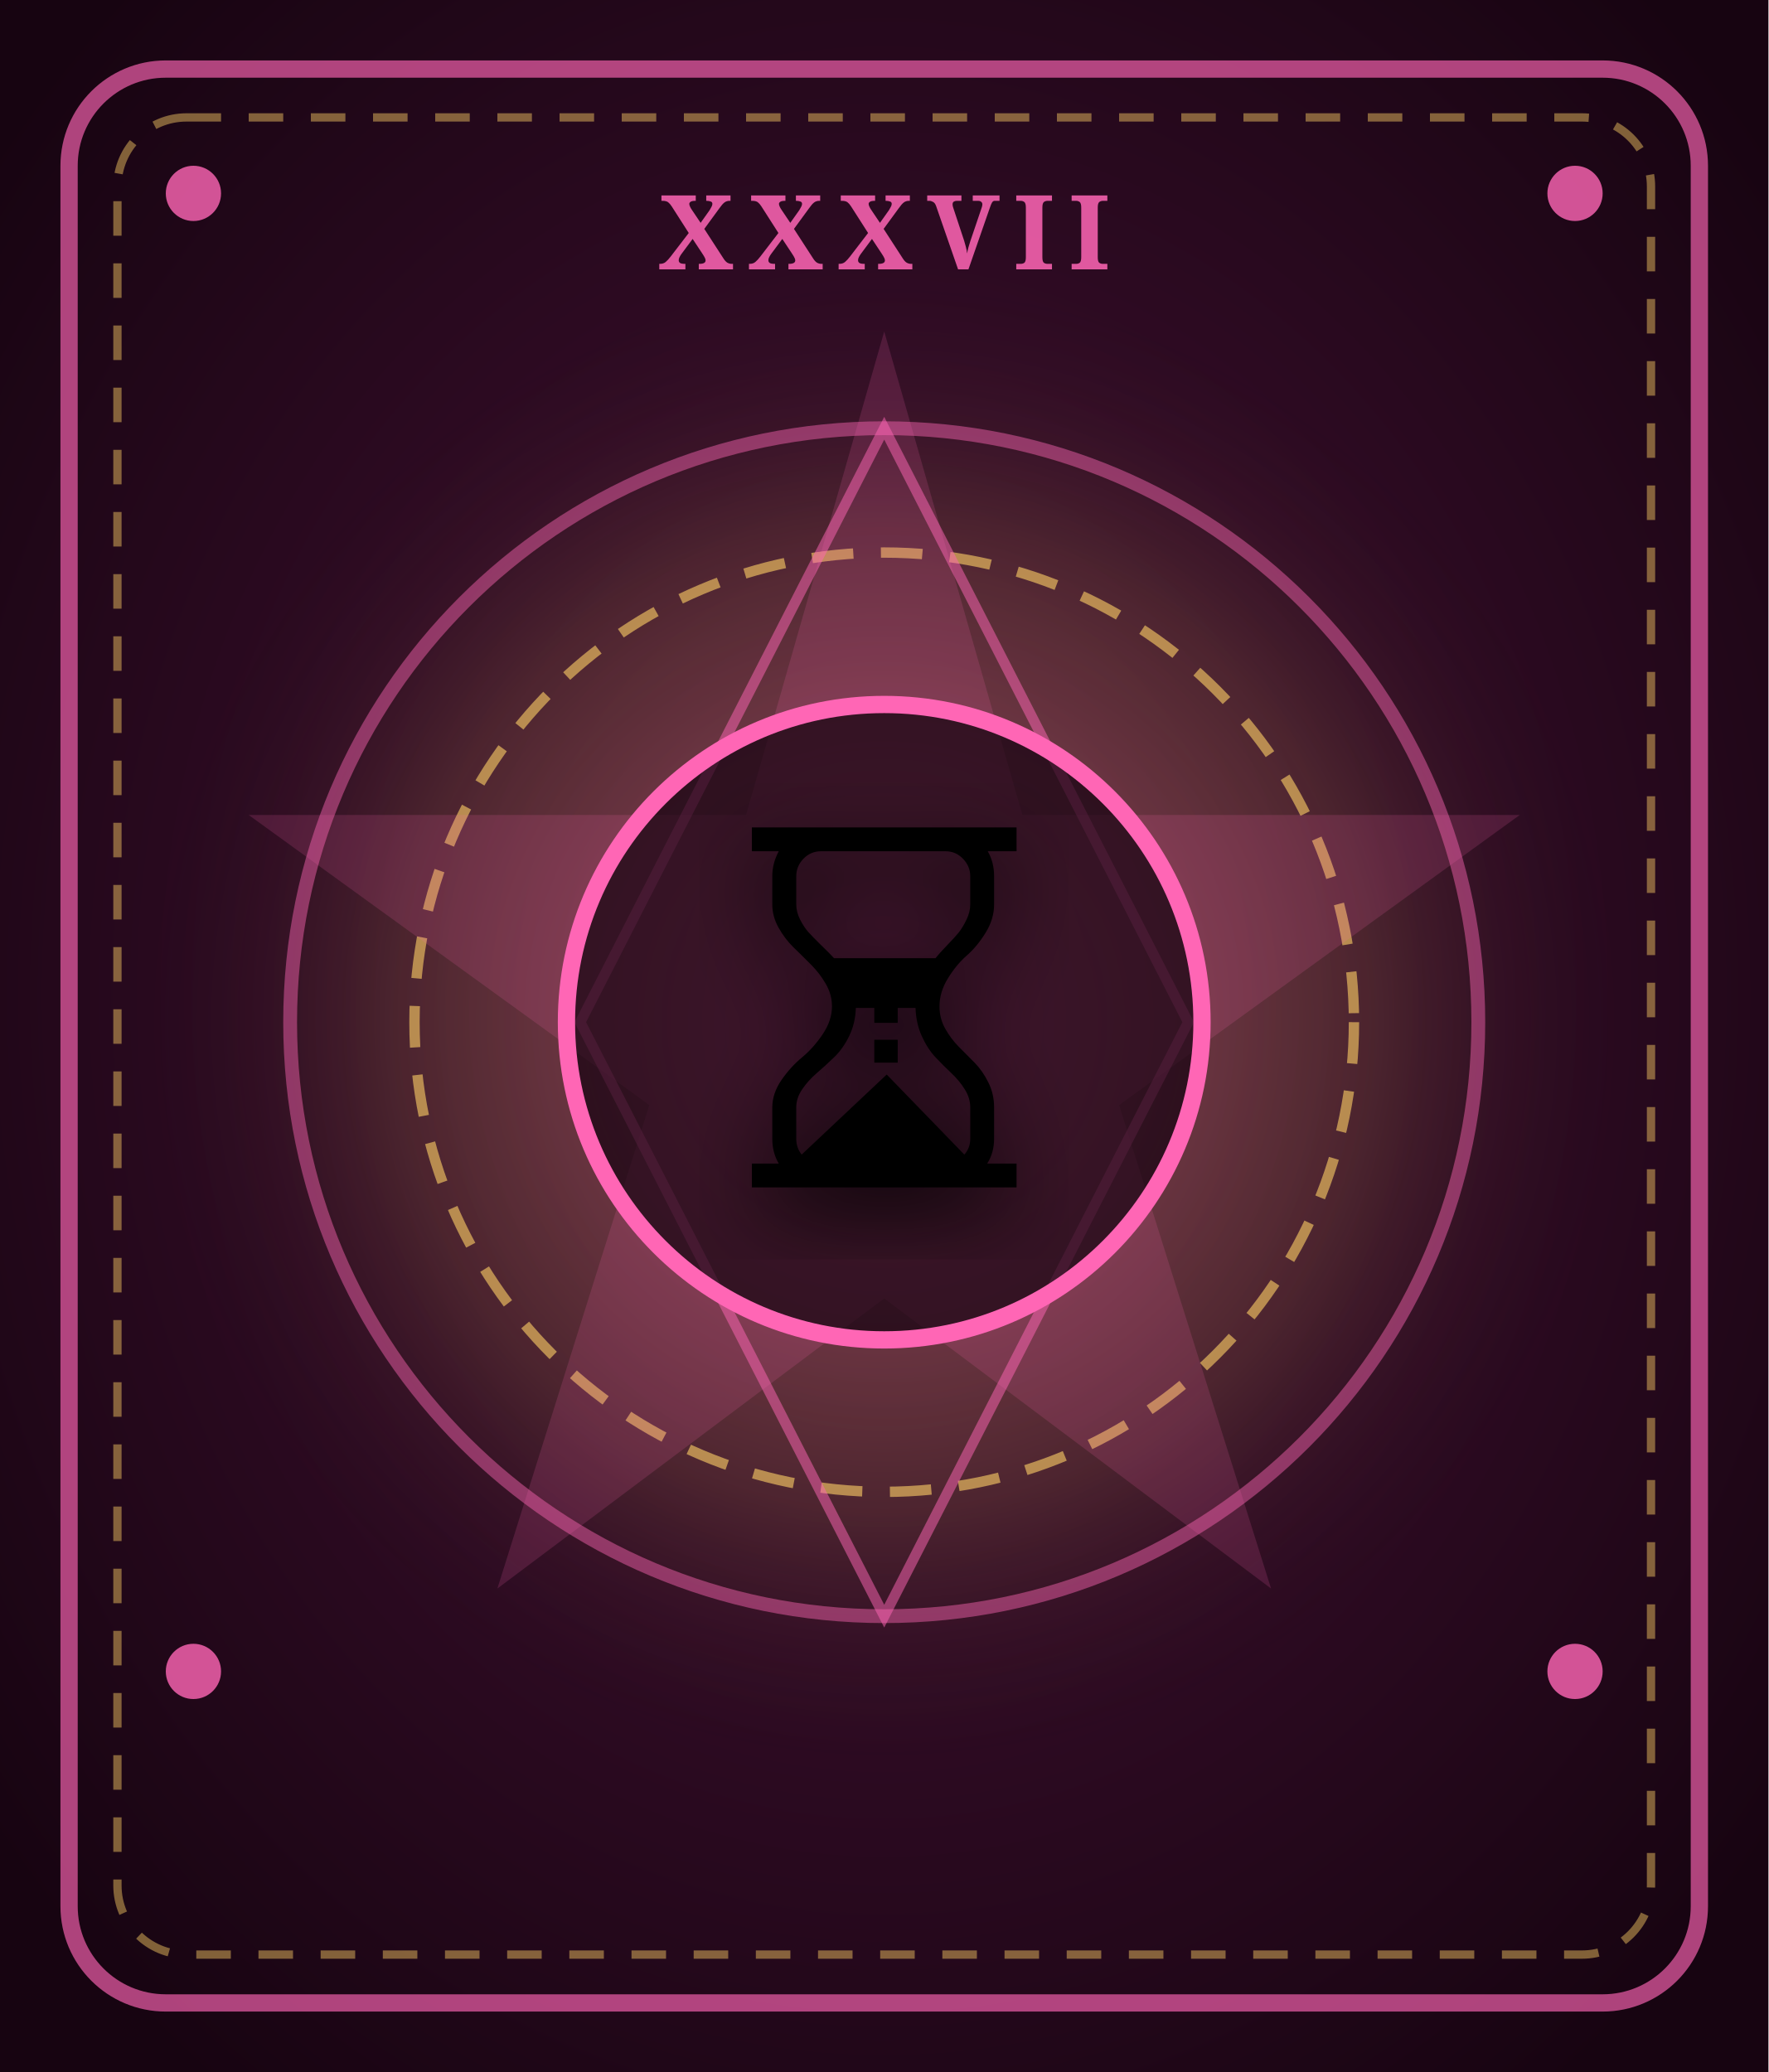
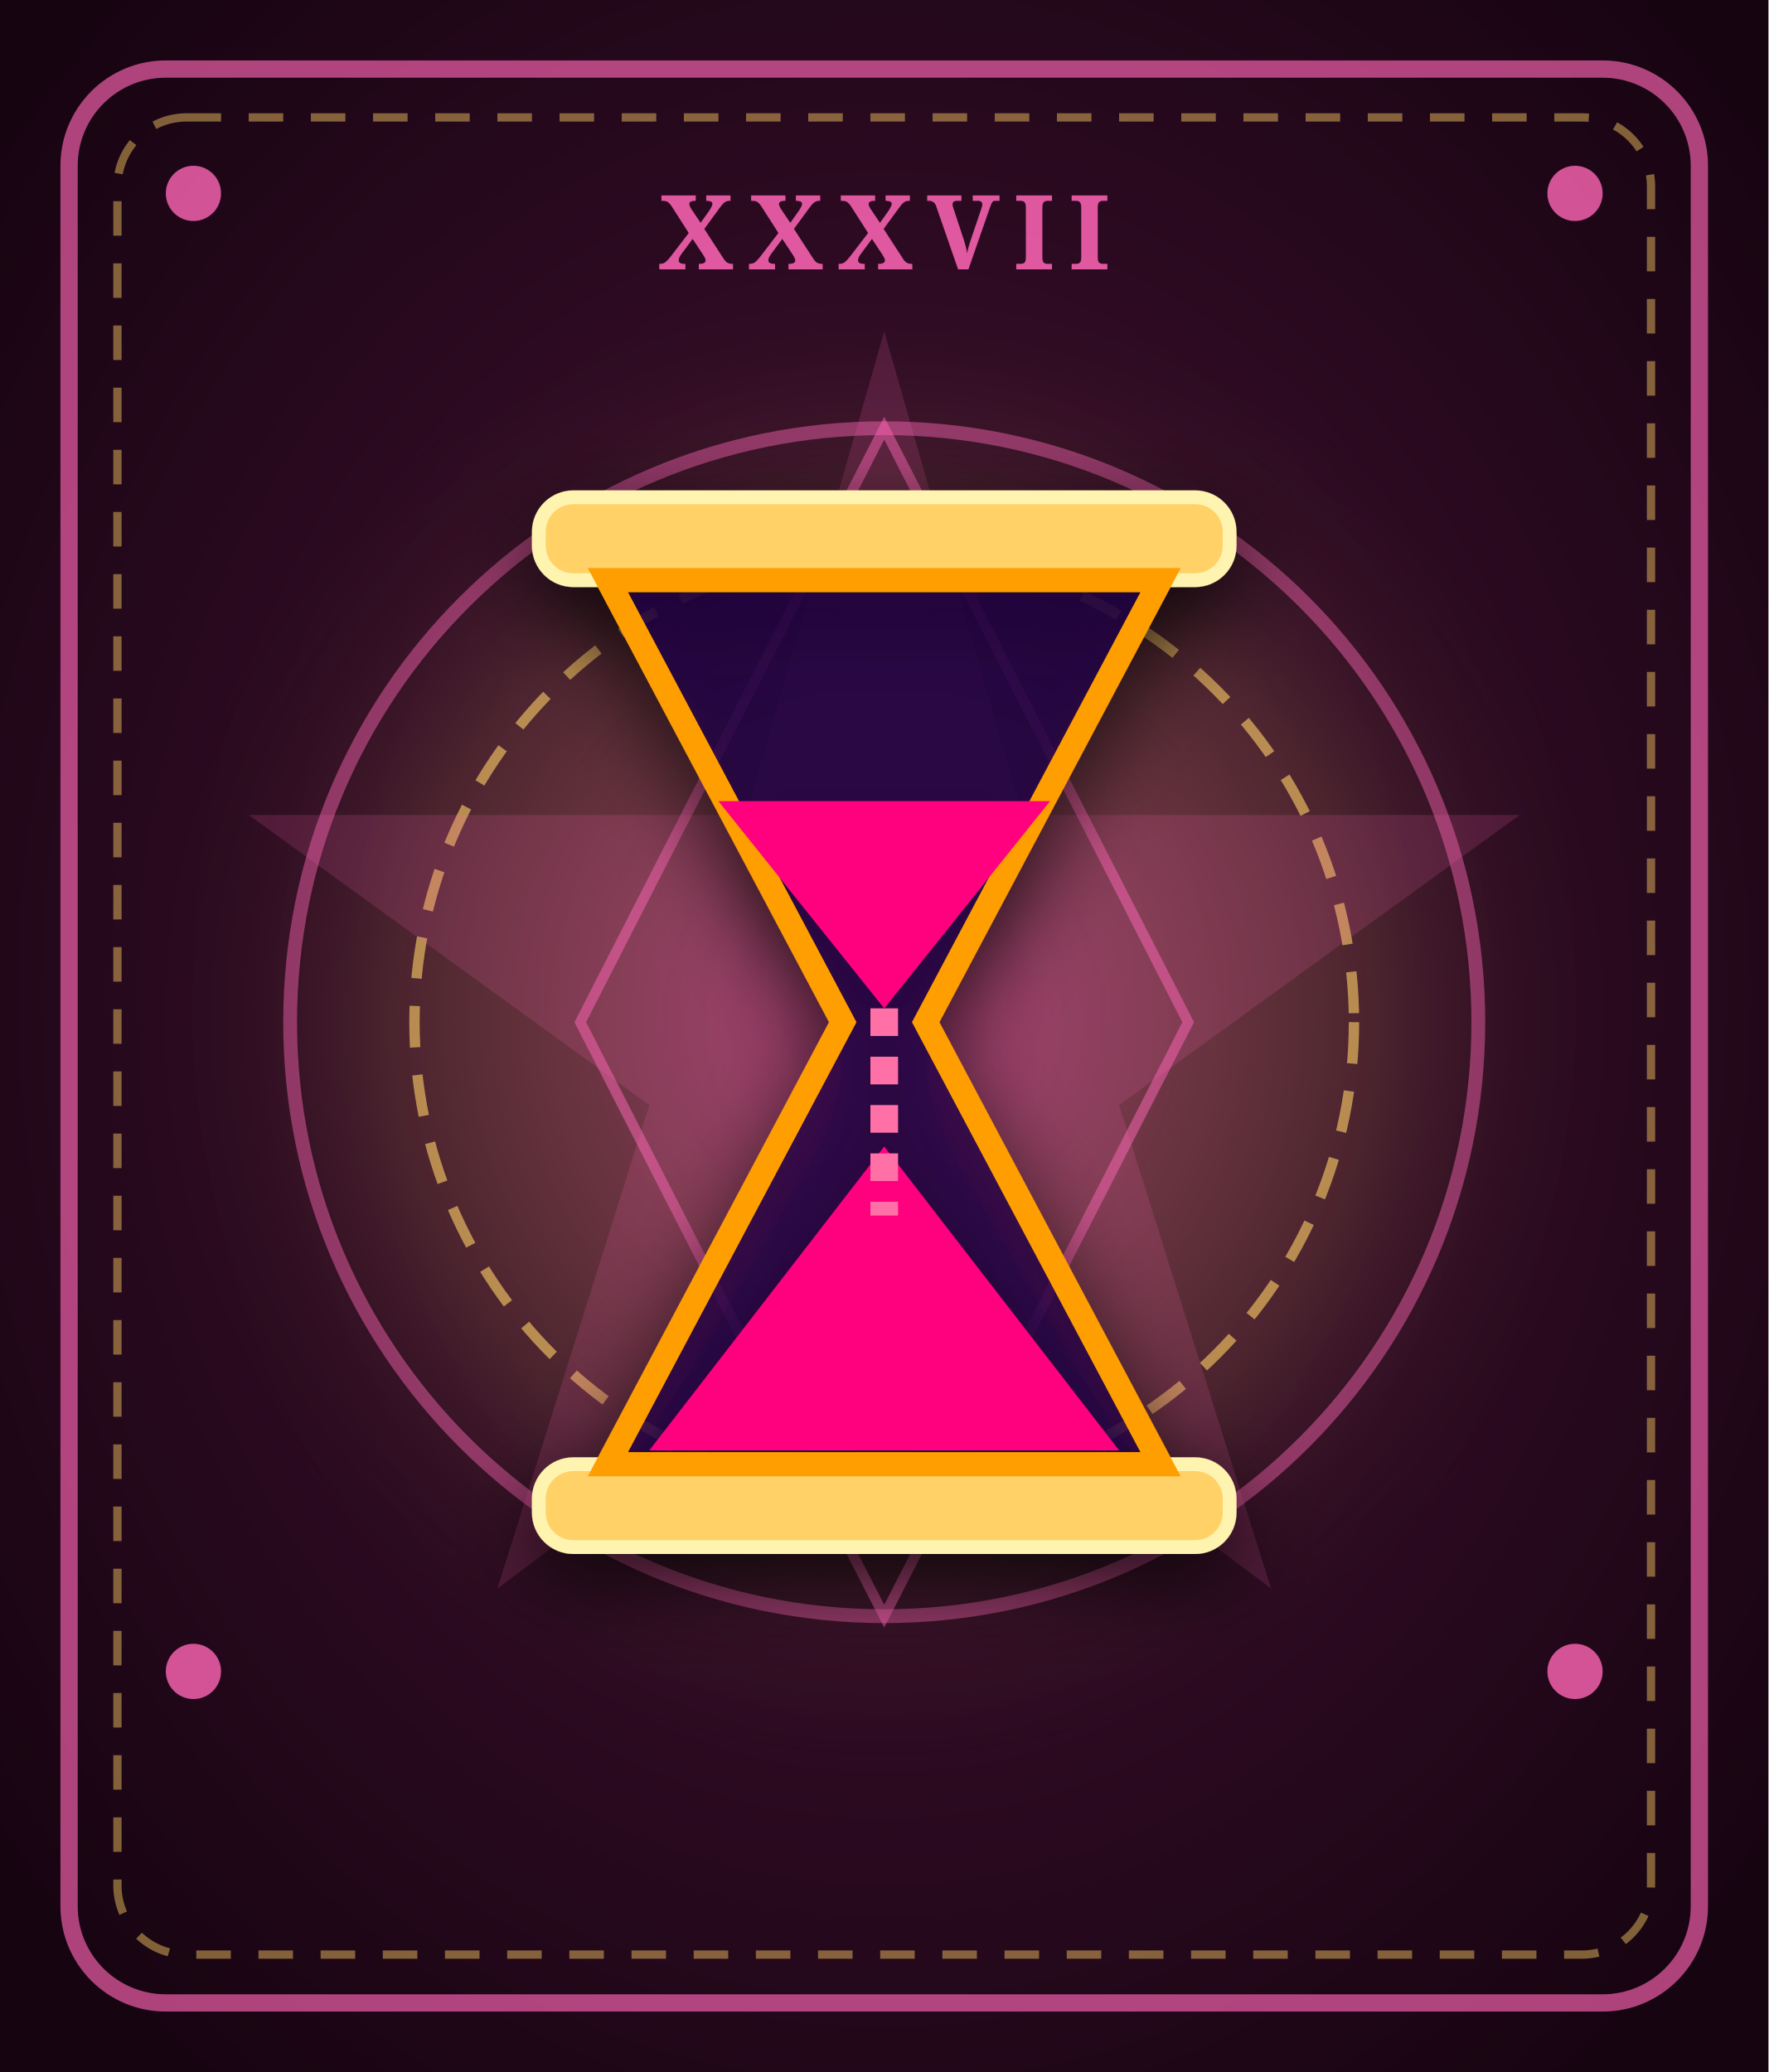
<svg xmlns="http://www.w3.org/2000/svg" viewBox="0 0 256 300">
  <defs>
    <radialGradient id="bg" cx="50%" cy="48%" r="65%">
      <stop offset="0%" stop-color="#471236" />
      <stop offset="100%" stop-color="#170411" />
    </radialGradient>
    <radialGradient id="halo" cx="50%" cy="50%" r="50%">
      <stop offset="0%" stop-color="#ff66b5" stop-opacity="0.45" />
      <stop offset="65%" stop-color="#ffd166" stop-opacity="0.12" />
      <stop offset="100%" stop-color="#170411" stop-opacity="0" />
    </radialGradient>
    <filter id="glow" x="-20%" y="-20%" width="140%" height="140%">
      <feDropShadow dx="0" dy="4" stdDeviation="6" flood-color="#000000" flood-opacity="0.8" />
    </filter>
  </defs>
  <rect width="256" height="300" fill="url(#bg)" />
  <circle cx="128" cy="148" r="110" fill="url(#halo)" />
  <rect x="10" y="10" width="236" height="280" rx="14" fill="none" stroke="#ff66b5" stroke-width="2.5" opacity="0.65" />
  <rect x="17" y="17" width="222" height="266" rx="10" fill="none" stroke="#ffd166" stroke-width="1.2" stroke-dasharray="5 4" opacity="0.45" />
  <circle cx="28" cy="28" r="4" fill="#ff66b5" opacity="0.8" />
  <circle cx="228" cy="28" r="4" fill="#ff66b5" opacity="0.8" />
  <circle cx="28" cy="242" r="4" fill="#ff66b5" opacity="0.8" />
  <circle cx="228" cy="242" r="4" fill="#ff66b5" opacity="0.8" />
  <text x="128" y="39" text-anchor="middle" fill="#ff66b5" font-family="Georgia, serif" font-size="15" font-weight="bold" letter-spacing="2" opacity="0.85">XXXVII</text>
  <circle cx="128" cy="148" r="86" fill="none" stroke="#ff66b5" stroke-width="2" opacity="0.45" />
  <circle cx="128" cy="148" r="68" fill="none" stroke="#ffd166" stroke-width="1.5" stroke-dasharray="6 4" opacity="0.6" />
  <polygon points="128,48 148,118 220,118 162,160 184,230 128,188 72,230 94,160 36,118 108,118" fill="#ff66b5" opacity="0.16" />
  <polygon points="128,62 172,148 128,234 84,148" fill="none" stroke="#ff66b5" stroke-width="1.5" opacity="0.5" />
-   <circle cx="128" cy="148" r="46" fill="#170411" fill-opacity="0.72" stroke="#ff66b5" stroke-width="2.5" />
-   <text x="128" y="172" text-anchor="middle" font-size="72" filter="url(#glow)">⏳</text>
+   <g filter="url(#glow)">
+     <rect x="78" y="72" width="100" height="12" rx="5" fill="#ffd166" stroke="#fff3b0" stroke-width="2" />
+     <rect x="78" y="212" width="100" height="12" rx="5" fill="#ffd166" stroke="#fff3b0" stroke-width="2" />
+     <path d="M88,84 L168,84 L134,148 L168,212 L88,212 L122,148 Z" fill="#240046" fill-opacity="0.7" stroke="#ff9e00" stroke-width="3.5" />
+     <polygon points="104,116 152,116 128,146" fill="#ff007f" />
+     <polygon points="94,210 162,210 128,166" fill="#ff007f" />
+     <line x1="128" y1="146" x2="128" y2="176" stroke="#ff70a6" stroke-width="4" stroke-dasharray="4 3" />
+   </g>
</svg>
